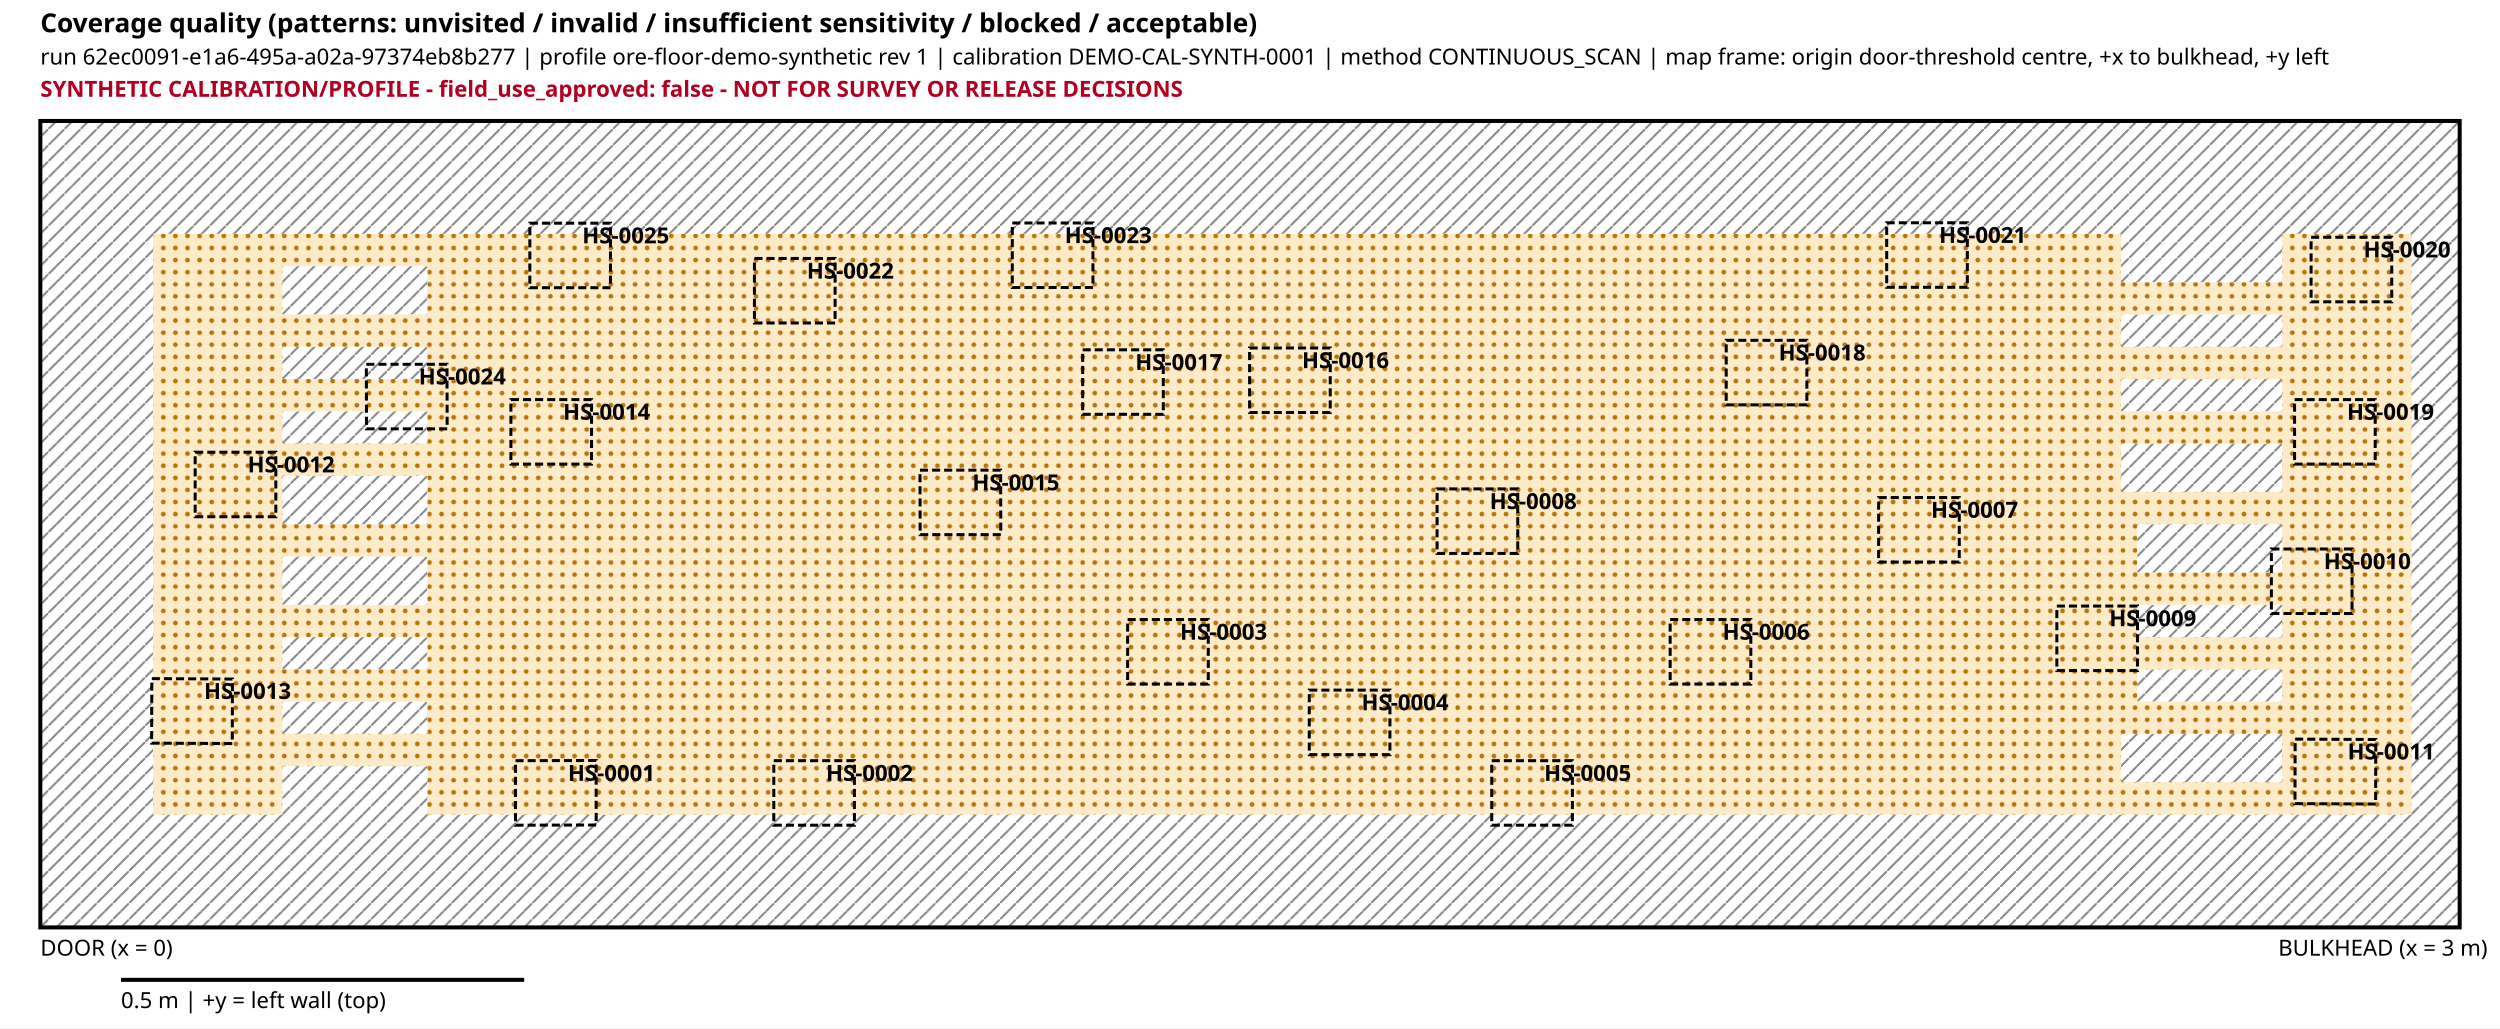
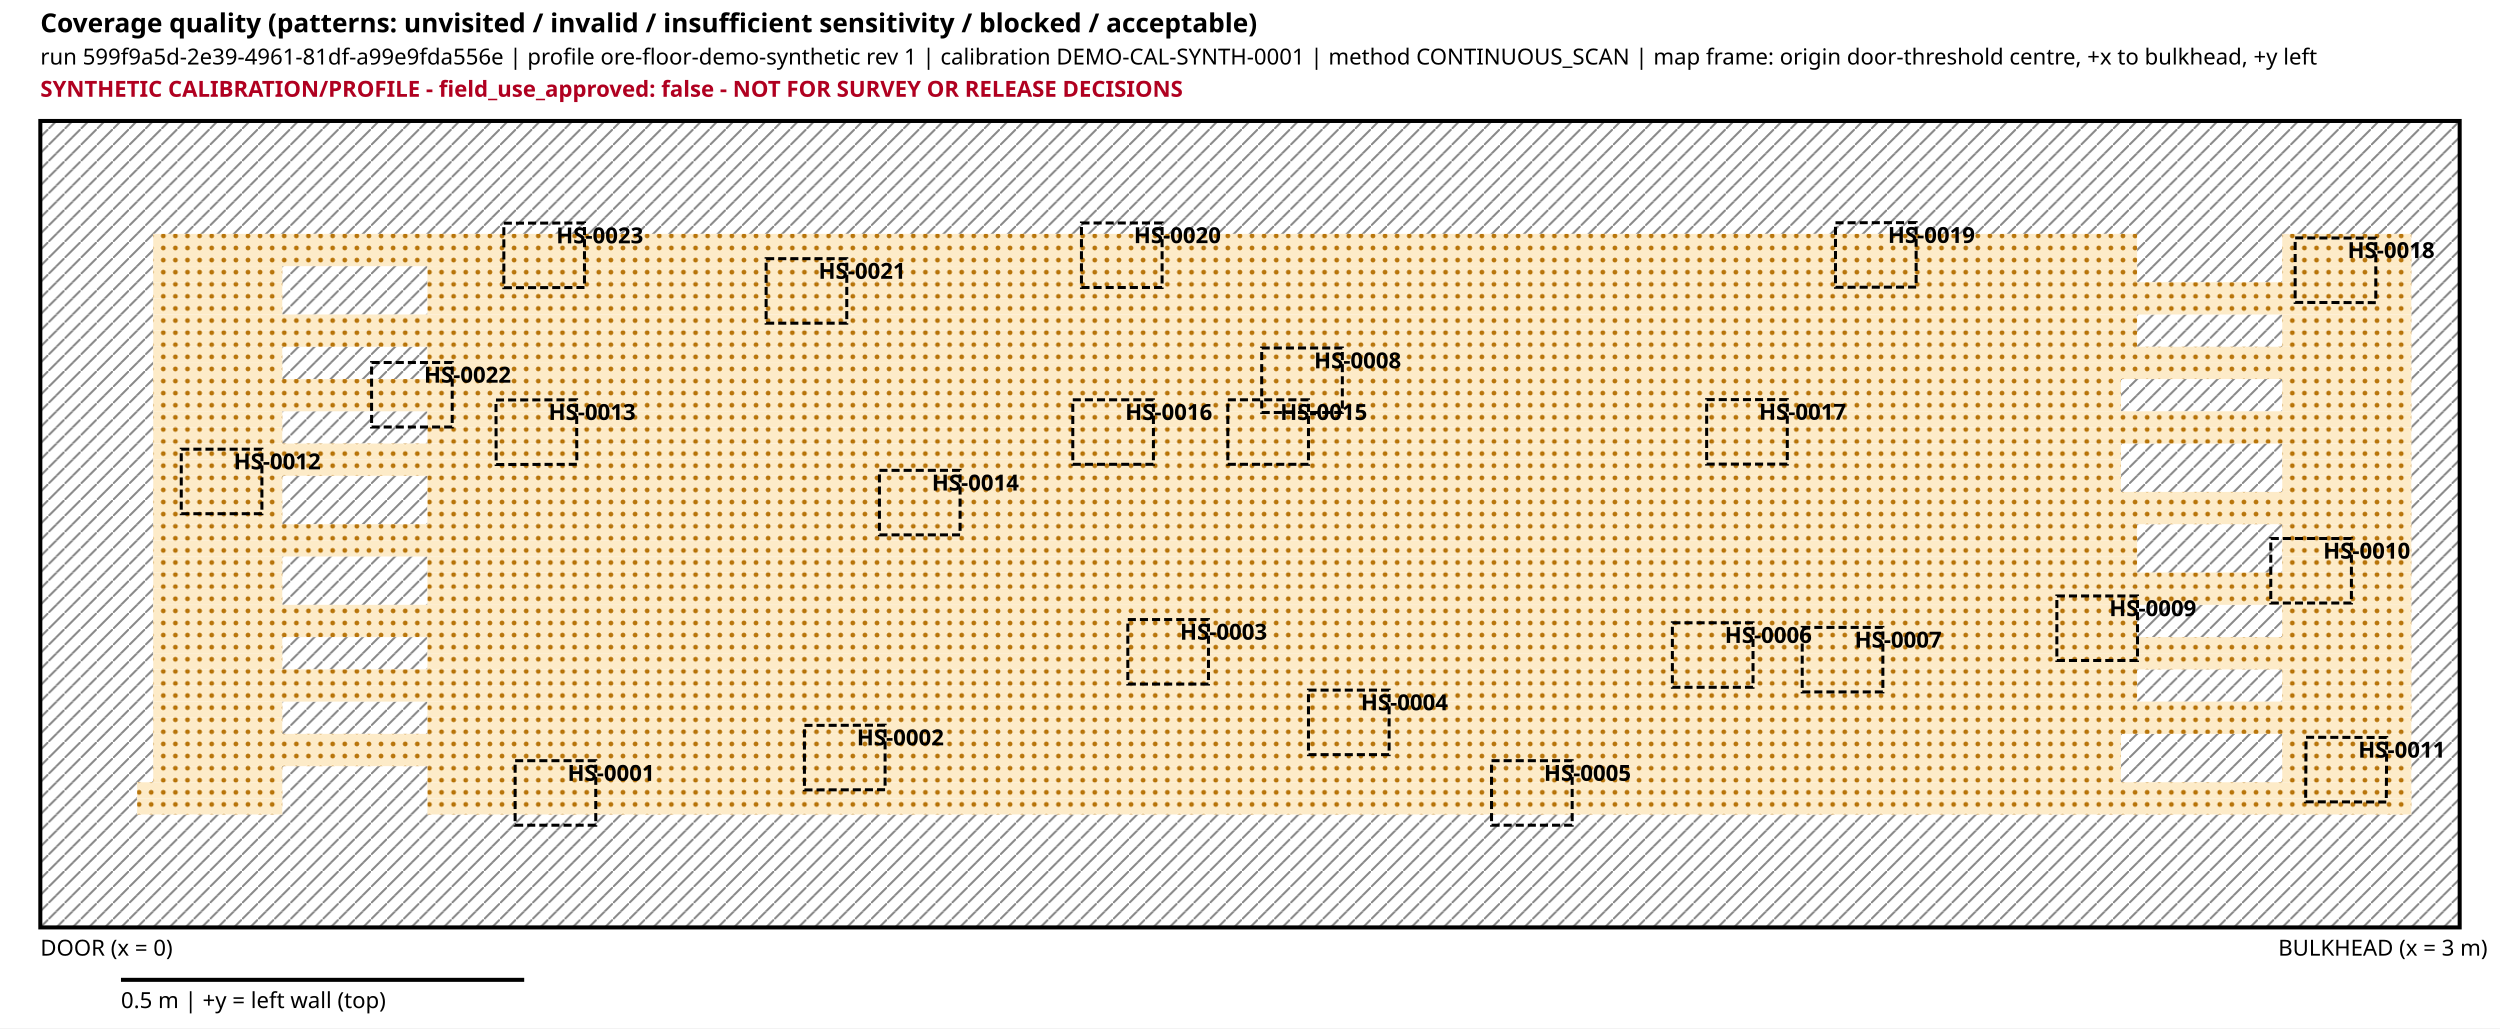
<svg xmlns="http://www.w3.org/2000/svg" width="1240" height="510" viewBox="0 0 1240 510" font-family="sans-serif" font-size="11">
  <defs>
    <pattern id="p-UNVISITED" width="8" height="8" patternUnits="userSpaceOnUse">
      <rect width="8" height="8" fill="#fff" />
      <path d="M0 8L8 0" stroke="#888" stroke-width="1" />
    </pattern>
    <pattern id="p-INVALID_DATA" width="8" height="8" patternUnits="userSpaceOnUse">
      <rect width="8" height="8" fill="#f6d5d5" />
      <path d="M0 0L8 8M0 8L8 0" stroke="#c83c3c" stroke-width="1" />
    </pattern>
    <pattern id="p-INSUFFICIENT_SENSITIVITY" width="6" height="6" patternUnits="userSpaceOnUse">
      <rect width="6" height="6" fill="#fdebc8" />
      <circle cx="3" cy="3" r="1.2" fill="#b9770e" />
    </pattern>
    <pattern id="p-BLOCKED" width="8" height="8" patternUnits="userSpaceOnUse">
      <rect width="8" height="8" fill="#e4dcf0" />
      <path d="M0 4H8" stroke="#785aa0" stroke-width="2" />
    </pattern>
    <pattern id="p-EXCLUDED" width="8" height="8" patternUnits="userSpaceOnUse">
      <rect width="8" height="8" fill="#5a5a5a" />
    </pattern>
    <pattern id="p-ACCEPTABLE" width="8" height="8" patternUnits="userSpaceOnUse">
      <rect width="8" height="8" fill="#2e8b57" />
    </pattern>
  </defs>
  <rect width="1240" height="510" fill="#fff" />
  <text x="20" y="16" font-size="13" font-weight="bold">Coverage quality (patterns: unvisited / invalid / insufficient sensitivity / blocked / acceptable)</text>
-   <text x="20" y="32">run 62ec0091-e1a6-495a-a02a-97374eb8b277 | profile ore-floor-demo-synthetic rev 1 | calibration DEMO-CAL-SYNTH-0001 | method CONTINUOUS_SCAN | map frame: origin door-threshold centre, +x to bulkhead, +y left</text>
+   <text x="20" y="32">run 599f9a5d-2e39-4961-81df-a99e9fda556e | profile ore-floor-demo-synthetic rev 1 | calibration DEMO-CAL-SYNTH-0001 | method CONTINUOUS_SCAN | map frame: origin door-threshold centre, +x to bulkhead, +y left</text>
  <text x="20" y="48" fill="#b00020" font-weight="bold">SYNTHETIC CALIBRATION/PROFILE - field_use_approved: false - NOT FOR SURVEY OR RELEASE DECISIONS</text>
  <rect x="20.0" y="452.0" width="1200.0" height="8.0" fill="url(#p-UNVISITED)" />
  <rect x="20.0" y="444.0" width="1200.0" height="8.0" fill="url(#p-UNVISITED)" />
  <rect x="20.0" y="436.0" width="1200.0" height="8.0" fill="url(#p-UNVISITED)" />
  <rect x="20.0" y="428.0" width="1200.0" height="8.0" fill="url(#p-UNVISITED)" />
  <rect x="20.0" y="420.0" width="1200.0" height="8.0" fill="url(#p-UNVISITED)" />
  <rect x="20.0" y="412.0" width="1200.0" height="8.0" fill="url(#p-UNVISITED)" />
  <rect x="20.0" y="404.0" width="1200.0" height="8.0" fill="url(#p-UNVISITED)" />
-   <rect x="20.0" y="396.0" width="56.0" height="8.0" fill="url(#p-UNVISITED)" />
+   <rect x="20.0" y="396.0" width="48.0" height="8.0" fill="url(#p-UNVISITED)" />
  <rect x="140.0" y="396.0" width="72.0" height="8.0" fill="url(#p-UNVISITED)" />
  <rect x="1196.0" y="396.0" width="24.0" height="8.0" fill="url(#p-UNVISITED)" />
-   <rect x="20.0" y="388.0" width="56.0" height="8.0" fill="url(#p-UNVISITED)" />
+   <rect x="20.0" y="388.0" width="48.0" height="8.0" fill="url(#p-UNVISITED)" />
  <rect x="140.0" y="388.0" width="72.0" height="8.0" fill="url(#p-UNVISITED)" />
  <rect x="1196.0" y="388.0" width="24.0" height="8.0" fill="url(#p-UNVISITED)" />
  <rect x="20.0" y="380.0" width="56.0" height="8.0" fill="url(#p-UNVISITED)" />
  <rect x="140.0" y="380.0" width="72.0" height="8.0" fill="url(#p-UNVISITED)" />
  <rect x="1052.0" y="380.0" width="80.0" height="8.0" fill="url(#p-UNVISITED)" />
  <rect x="1196.0" y="380.0" width="24.0" height="8.0" fill="url(#p-UNVISITED)" />
  <rect x="20.0" y="372.0" width="56.0" height="8.0" fill="url(#p-UNVISITED)" />
  <rect x="1052.0" y="372.0" width="80.0" height="8.0" fill="url(#p-UNVISITED)" />
  <rect x="1196.0" y="372.0" width="24.0" height="8.0" fill="url(#p-UNVISITED)" />
  <rect x="20.0" y="364.0" width="56.0" height="8.0" fill="url(#p-UNVISITED)" />
  <rect x="1052.0" y="364.0" width="80.0" height="8.0" fill="url(#p-UNVISITED)" />
  <rect x="1196.0" y="364.0" width="24.0" height="8.0" fill="url(#p-UNVISITED)" />
  <rect x="20.0" y="356.0" width="56.0" height="8.0" fill="url(#p-UNVISITED)" />
  <rect x="140.0" y="356.0" width="72.0" height="8.0" fill="url(#p-UNVISITED)" />
  <rect x="1196.0" y="356.0" width="24.0" height="8.0" fill="url(#p-UNVISITED)" />
  <rect x="20.0" y="348.0" width="56.0" height="8.0" fill="url(#p-UNVISITED)" />
  <rect x="140.0" y="348.0" width="72.0" height="8.0" fill="url(#p-UNVISITED)" />
  <rect x="1196.0" y="348.0" width="24.0" height="8.0" fill="url(#p-UNVISITED)" />
  <rect x="20.0" y="340.0" width="56.0" height="8.0" fill="url(#p-UNVISITED)" />
  <rect x="1060.0" y="340.0" width="72.0" height="8.0" fill="url(#p-UNVISITED)" />
  <rect x="1196.0" y="340.0" width="24.0" height="8.0" fill="url(#p-UNVISITED)" />
  <rect x="20.0" y="332.0" width="56.0" height="8.0" fill="url(#p-UNVISITED)" />
  <rect x="1060.0" y="332.0" width="72.0" height="8.0" fill="url(#p-UNVISITED)" />
  <rect x="1196.0" y="332.0" width="24.0" height="8.0" fill="url(#p-UNVISITED)" />
  <rect x="20.0" y="324.0" width="56.0" height="8.0" fill="url(#p-UNVISITED)" />
  <rect x="140.0" y="324.0" width="72.0" height="8.0" fill="url(#p-UNVISITED)" />
  <rect x="1196.0" y="324.0" width="24.0" height="8.0" fill="url(#p-UNVISITED)" />
  <rect x="20.0" y="316.0" width="56.0" height="8.0" fill="url(#p-UNVISITED)" />
  <rect x="140.0" y="316.0" width="72.0" height="8.0" fill="url(#p-UNVISITED)" />
  <rect x="1196.0" y="316.0" width="24.0" height="8.0" fill="url(#p-UNVISITED)" />
  <rect x="20.0" y="308.0" width="56.0" height="8.0" fill="url(#p-UNVISITED)" />
  <rect x="1060.0" y="308.0" width="72.0" height="8.0" fill="url(#p-UNVISITED)" />
  <rect x="1196.0" y="308.0" width="24.0" height="8.0" fill="url(#p-UNVISITED)" />
  <rect x="20.0" y="300.0" width="56.0" height="8.0" fill="url(#p-UNVISITED)" />
  <rect x="1060.0" y="300.0" width="72.0" height="8.0" fill="url(#p-UNVISITED)" />
  <rect x="1196.0" y="300.0" width="24.0" height="8.0" fill="url(#p-UNVISITED)" />
  <rect x="20.0" y="292.0" width="56.0" height="8.0" fill="url(#p-UNVISITED)" />
  <rect x="140.0" y="292.0" width="72.0" height="8.0" fill="url(#p-UNVISITED)" />
  <rect x="1196.0" y="292.0" width="24.0" height="8.0" fill="url(#p-UNVISITED)" />
  <rect x="20.0" y="284.0" width="56.0" height="8.0" fill="url(#p-UNVISITED)" />
  <rect x="140.0" y="284.0" width="72.0" height="8.0" fill="url(#p-UNVISITED)" />
  <rect x="1196.0" y="284.0" width="24.0" height="8.0" fill="url(#p-UNVISITED)" />
  <rect x="20.0" y="276.0" width="56.0" height="8.0" fill="url(#p-UNVISITED)" />
  <rect x="140.0" y="276.0" width="72.0" height="8.0" fill="url(#p-UNVISITED)" />
  <rect x="1060.0" y="276.0" width="72.0" height="8.0" fill="url(#p-UNVISITED)" />
  <rect x="1196.0" y="276.0" width="24.0" height="8.0" fill="url(#p-UNVISITED)" />
  <rect x="20.0" y="268.0" width="56.0" height="8.0" fill="url(#p-UNVISITED)" />
  <rect x="1060.0" y="268.0" width="72.0" height="8.0" fill="url(#p-UNVISITED)" />
  <rect x="1196.0" y="268.0" width="24.0" height="8.0" fill="url(#p-UNVISITED)" />
  <rect x="20.0" y="260.0" width="56.0" height="8.0" fill="url(#p-UNVISITED)" />
  <rect x="1060.0" y="260.0" width="72.0" height="8.0" fill="url(#p-UNVISITED)" />
  <rect x="1196.0" y="260.0" width="24.0" height="8.0" fill="url(#p-UNVISITED)" />
  <rect x="20.0" y="252.0" width="56.0" height="8.0" fill="url(#p-UNVISITED)" />
  <rect x="140.0" y="252.0" width="72.0" height="8.0" fill="url(#p-UNVISITED)" />
  <rect x="1196.0" y="252.0" width="24.0" height="8.0" fill="url(#p-UNVISITED)" />
  <rect x="20.0" y="244.0" width="56.0" height="8.0" fill="url(#p-UNVISITED)" />
  <rect x="140.0" y="244.0" width="72.0" height="8.0" fill="url(#p-UNVISITED)" />
  <rect x="1196.0" y="244.0" width="24.0" height="8.0" fill="url(#p-UNVISITED)" />
  <rect x="20.0" y="236.0" width="56.0" height="8.0" fill="url(#p-UNVISITED)" />
  <rect x="140.0" y="236.0" width="72.0" height="8.0" fill="url(#p-UNVISITED)" />
  <rect x="1052.0" y="236.0" width="80.0" height="8.0" fill="url(#p-UNVISITED)" />
  <rect x="1196.0" y="236.0" width="24.0" height="8.0" fill="url(#p-UNVISITED)" />
  <rect x="20.0" y="228.0" width="56.0" height="8.0" fill="url(#p-UNVISITED)" />
  <rect x="1052.0" y="228.0" width="80.0" height="8.0" fill="url(#p-UNVISITED)" />
  <rect x="1196.0" y="228.0" width="24.0" height="8.0" fill="url(#p-UNVISITED)" />
  <rect x="20.0" y="220.0" width="56.0" height="8.0" fill="url(#p-UNVISITED)" />
  <rect x="1052.0" y="220.0" width="80.0" height="8.0" fill="url(#p-UNVISITED)" />
  <rect x="1196.0" y="220.0" width="24.0" height="8.0" fill="url(#p-UNVISITED)" />
  <rect x="20.0" y="212.0" width="56.0" height="8.0" fill="url(#p-UNVISITED)" />
  <rect x="140.0" y="212.0" width="72.0" height="8.0" fill="url(#p-UNVISITED)" />
  <rect x="1196.0" y="212.0" width="24.0" height="8.0" fill="url(#p-UNVISITED)" />
  <rect x="20.0" y="204.0" width="56.0" height="8.0" fill="url(#p-UNVISITED)" />
  <rect x="140.0" y="204.0" width="72.0" height="8.0" fill="url(#p-UNVISITED)" />
  <rect x="1196.0" y="204.0" width="24.0" height="8.0" fill="url(#p-UNVISITED)" />
  <rect x="20.0" y="196.0" width="56.0" height="8.0" fill="url(#p-UNVISITED)" />
  <rect x="1052.0" y="196.0" width="80.0" height="8.0" fill="url(#p-UNVISITED)" />
  <rect x="1196.0" y="196.0" width="24.0" height="8.0" fill="url(#p-UNVISITED)" />
  <rect x="20.0" y="188.0" width="56.0" height="8.0" fill="url(#p-UNVISITED)" />
  <rect x="1052.0" y="188.0" width="80.0" height="8.0" fill="url(#p-UNVISITED)" />
  <rect x="1196.0" y="188.0" width="24.0" height="8.0" fill="url(#p-UNVISITED)" />
  <rect x="20.0" y="180.0" width="56.0" height="8.0" fill="url(#p-UNVISITED)" />
  <rect x="140.0" y="180.0" width="72.0" height="8.0" fill="url(#p-UNVISITED)" />
  <rect x="1196.0" y="180.0" width="24.0" height="8.0" fill="url(#p-UNVISITED)" />
  <rect x="20.0" y="172.0" width="56.0" height="8.0" fill="url(#p-UNVISITED)" />
  <rect x="140.0" y="172.0" width="72.0" height="8.0" fill="url(#p-UNVISITED)" />
  <rect x="1196.0" y="172.0" width="24.0" height="8.0" fill="url(#p-UNVISITED)" />
  <rect x="20.0" y="164.0" width="56.0" height="8.0" fill="url(#p-UNVISITED)" />
-   <rect x="1052.0" y="164.0" width="80.0" height="8.0" fill="url(#p-UNVISITED)" />
+   <rect x="1060.0" y="164.0" width="72.0" height="8.0" fill="url(#p-UNVISITED)" />
  <rect x="1196.0" y="164.0" width="24.0" height="8.0" fill="url(#p-UNVISITED)" />
  <rect x="20.0" y="156.0" width="56.0" height="8.0" fill="url(#p-UNVISITED)" />
-   <rect x="1052.0" y="156.0" width="80.0" height="8.0" fill="url(#p-UNVISITED)" />
+   <rect x="1060.0" y="156.0" width="72.0" height="8.0" fill="url(#p-UNVISITED)" />
  <rect x="1196.0" y="156.0" width="24.0" height="8.0" fill="url(#p-UNVISITED)" />
  <rect x="20.0" y="148.0" width="56.0" height="8.0" fill="url(#p-UNVISITED)" />
  <rect x="140.0" y="148.0" width="72.0" height="8.0" fill="url(#p-UNVISITED)" />
  <rect x="1196.0" y="148.0" width="24.0" height="8.0" fill="url(#p-UNVISITED)" />
  <rect x="20.0" y="140.0" width="56.0" height="8.0" fill="url(#p-UNVISITED)" />
  <rect x="140.0" y="140.0" width="72.0" height="8.0" fill="url(#p-UNVISITED)" />
  <rect x="1196.0" y="140.0" width="24.0" height="8.0" fill="url(#p-UNVISITED)" />
  <rect x="20.0" y="132.0" width="56.0" height="8.0" fill="url(#p-UNVISITED)" />
  <rect x="140.0" y="132.0" width="72.0" height="8.0" fill="url(#p-UNVISITED)" />
-   <rect x="1052.0" y="132.0" width="80.0" height="8.0" fill="url(#p-UNVISITED)" />
+   <rect x="1060.0" y="132.0" width="72.0" height="8.0" fill="url(#p-UNVISITED)" />
  <rect x="1196.0" y="132.0" width="24.0" height="8.0" fill="url(#p-UNVISITED)" />
  <rect x="20.0" y="124.0" width="56.0" height="8.0" fill="url(#p-UNVISITED)" />
-   <rect x="1052.0" y="124.0" width="80.0" height="8.0" fill="url(#p-UNVISITED)" />
+   <rect x="1060.0" y="124.0" width="72.0" height="8.0" fill="url(#p-UNVISITED)" />
  <rect x="1196.0" y="124.0" width="24.0" height="8.0" fill="url(#p-UNVISITED)" />
  <rect x="20.0" y="116.0" width="56.0" height="8.0" fill="url(#p-UNVISITED)" />
-   <rect x="1052.0" y="116.0" width="80.0" height="8.0" fill="url(#p-UNVISITED)" />
+   <rect x="1060.0" y="116.0" width="72.0" height="8.0" fill="url(#p-UNVISITED)" />
  <rect x="1196.0" y="116.0" width="24.0" height="8.0" fill="url(#p-UNVISITED)" />
  <rect x="20.0" y="108.0" width="1200.0" height="8.0" fill="url(#p-UNVISITED)" />
  <rect x="20.0" y="100.0" width="1200.0" height="8.0" fill="url(#p-UNVISITED)" />
  <rect x="20.0" y="92.0" width="1200.0" height="8.0" fill="url(#p-UNVISITED)" />
  <rect x="20.0" y="84.0" width="1200.0" height="8.0" fill="url(#p-UNVISITED)" />
  <rect x="20.0" y="76.0" width="1200.0" height="8.0" fill="url(#p-UNVISITED)" />
  <rect x="20.0" y="68.0" width="1200.0" height="8.0" fill="url(#p-UNVISITED)" />
  <rect x="20.0" y="60.0" width="1200.0" height="8.0" fill="url(#p-UNVISITED)" />
-   <rect x="76.0" y="396.0" width="64.0" height="8.0" fill="url(#p-INSUFFICIENT_SENSITIVITY)" />
+   <rect x="68.0" y="396.0" width="72.0" height="8.0" fill="url(#p-INSUFFICIENT_SENSITIVITY)" />
  <rect x="212.0" y="396.0" width="984.0" height="8.0" fill="url(#p-INSUFFICIENT_SENSITIVITY)" />
-   <rect x="76.0" y="388.0" width="64.0" height="8.0" fill="url(#p-INSUFFICIENT_SENSITIVITY)" />
+   <rect x="68.0" y="388.0" width="72.0" height="8.0" fill="url(#p-INSUFFICIENT_SENSITIVITY)" />
  <rect x="212.0" y="388.0" width="984.0" height="8.0" fill="url(#p-INSUFFICIENT_SENSITIVITY)" />
  <rect x="76.0" y="380.0" width="64.0" height="8.0" fill="url(#p-INSUFFICIENT_SENSITIVITY)" />
  <rect x="212.0" y="380.0" width="840.0" height="8.0" fill="url(#p-INSUFFICIENT_SENSITIVITY)" />
  <rect x="1132.0" y="380.0" width="64.0" height="8.0" fill="url(#p-INSUFFICIENT_SENSITIVITY)" />
  <rect x="76.0" y="372.0" width="976.0" height="8.0" fill="url(#p-INSUFFICIENT_SENSITIVITY)" />
  <rect x="1132.0" y="372.0" width="64.0" height="8.0" fill="url(#p-INSUFFICIENT_SENSITIVITY)" />
  <rect x="76.0" y="364.0" width="976.0" height="8.0" fill="url(#p-INSUFFICIENT_SENSITIVITY)" />
  <rect x="1132.0" y="364.0" width="64.0" height="8.0" fill="url(#p-INSUFFICIENT_SENSITIVITY)" />
  <rect x="76.0" y="356.0" width="64.0" height="8.0" fill="url(#p-INSUFFICIENT_SENSITIVITY)" />
  <rect x="212.0" y="356.0" width="984.0" height="8.0" fill="url(#p-INSUFFICIENT_SENSITIVITY)" />
  <rect x="76.0" y="348.0" width="64.0" height="8.0" fill="url(#p-INSUFFICIENT_SENSITIVITY)" />
  <rect x="212.0" y="348.0" width="984.0" height="8.0" fill="url(#p-INSUFFICIENT_SENSITIVITY)" />
  <rect x="76.0" y="340.0" width="984.0" height="8.0" fill="url(#p-INSUFFICIENT_SENSITIVITY)" />
  <rect x="1132.0" y="340.0" width="64.0" height="8.0" fill="url(#p-INSUFFICIENT_SENSITIVITY)" />
  <rect x="76.0" y="332.0" width="984.0" height="8.0" fill="url(#p-INSUFFICIENT_SENSITIVITY)" />
  <rect x="1132.0" y="332.0" width="64.0" height="8.0" fill="url(#p-INSUFFICIENT_SENSITIVITY)" />
  <rect x="76.0" y="324.0" width="64.0" height="8.0" fill="url(#p-INSUFFICIENT_SENSITIVITY)" />
  <rect x="212.0" y="324.0" width="984.0" height="8.0" fill="url(#p-INSUFFICIENT_SENSITIVITY)" />
  <rect x="76.0" y="316.0" width="64.0" height="8.0" fill="url(#p-INSUFFICIENT_SENSITIVITY)" />
  <rect x="212.0" y="316.0" width="984.0" height="8.0" fill="url(#p-INSUFFICIENT_SENSITIVITY)" />
  <rect x="76.0" y="308.0" width="984.0" height="8.0" fill="url(#p-INSUFFICIENT_SENSITIVITY)" />
  <rect x="1132.0" y="308.0" width="64.0" height="8.0" fill="url(#p-INSUFFICIENT_SENSITIVITY)" />
  <rect x="76.0" y="300.0" width="984.0" height="8.0" fill="url(#p-INSUFFICIENT_SENSITIVITY)" />
  <rect x="1132.0" y="300.0" width="64.0" height="8.0" fill="url(#p-INSUFFICIENT_SENSITIVITY)" />
  <rect x="76.0" y="292.0" width="64.0" height="8.0" fill="url(#p-INSUFFICIENT_SENSITIVITY)" />
  <rect x="212.0" y="292.0" width="984.0" height="8.0" fill="url(#p-INSUFFICIENT_SENSITIVITY)" />
  <rect x="76.0" y="284.0" width="64.0" height="8.0" fill="url(#p-INSUFFICIENT_SENSITIVITY)" />
  <rect x="212.0" y="284.0" width="984.0" height="8.0" fill="url(#p-INSUFFICIENT_SENSITIVITY)" />
  <rect x="76.0" y="276.0" width="64.0" height="8.0" fill="url(#p-INSUFFICIENT_SENSITIVITY)" />
  <rect x="212.0" y="276.0" width="848.0" height="8.0" fill="url(#p-INSUFFICIENT_SENSITIVITY)" />
  <rect x="1132.0" y="276.0" width="64.0" height="8.0" fill="url(#p-INSUFFICIENT_SENSITIVITY)" />
  <rect x="76.0" y="268.0" width="984.0" height="8.0" fill="url(#p-INSUFFICIENT_SENSITIVITY)" />
  <rect x="1132.0" y="268.0" width="64.0" height="8.0" fill="url(#p-INSUFFICIENT_SENSITIVITY)" />
  <rect x="76.0" y="260.0" width="984.0" height="8.0" fill="url(#p-INSUFFICIENT_SENSITIVITY)" />
  <rect x="1132.0" y="260.0" width="64.0" height="8.0" fill="url(#p-INSUFFICIENT_SENSITIVITY)" />
  <rect x="76.0" y="252.0" width="64.0" height="8.0" fill="url(#p-INSUFFICIENT_SENSITIVITY)" />
  <rect x="212.0" y="252.0" width="984.0" height="8.0" fill="url(#p-INSUFFICIENT_SENSITIVITY)" />
  <rect x="76.0" y="244.0" width="64.0" height="8.0" fill="url(#p-INSUFFICIENT_SENSITIVITY)" />
  <rect x="212.0" y="244.0" width="984.0" height="8.0" fill="url(#p-INSUFFICIENT_SENSITIVITY)" />
  <rect x="76.0" y="236.0" width="64.0" height="8.0" fill="url(#p-INSUFFICIENT_SENSITIVITY)" />
  <rect x="212.0" y="236.0" width="840.0" height="8.0" fill="url(#p-INSUFFICIENT_SENSITIVITY)" />
  <rect x="1132.0" y="236.0" width="64.0" height="8.0" fill="url(#p-INSUFFICIENT_SENSITIVITY)" />
  <rect x="76.0" y="228.0" width="976.0" height="8.0" fill="url(#p-INSUFFICIENT_SENSITIVITY)" />
  <rect x="1132.0" y="228.0" width="64.0" height="8.0" fill="url(#p-INSUFFICIENT_SENSITIVITY)" />
  <rect x="76.0" y="220.0" width="976.0" height="8.0" fill="url(#p-INSUFFICIENT_SENSITIVITY)" />
  <rect x="1132.0" y="220.0" width="64.0" height="8.0" fill="url(#p-INSUFFICIENT_SENSITIVITY)" />
  <rect x="76.0" y="212.0" width="64.0" height="8.0" fill="url(#p-INSUFFICIENT_SENSITIVITY)" />
  <rect x="212.0" y="212.0" width="984.0" height="8.0" fill="url(#p-INSUFFICIENT_SENSITIVITY)" />
  <rect x="76.0" y="204.0" width="64.0" height="8.0" fill="url(#p-INSUFFICIENT_SENSITIVITY)" />
  <rect x="212.0" y="204.0" width="984.0" height="8.0" fill="url(#p-INSUFFICIENT_SENSITIVITY)" />
  <rect x="76.0" y="196.0" width="976.0" height="8.0" fill="url(#p-INSUFFICIENT_SENSITIVITY)" />
  <rect x="1132.0" y="196.0" width="64.0" height="8.0" fill="url(#p-INSUFFICIENT_SENSITIVITY)" />
  <rect x="76.0" y="188.0" width="976.0" height="8.0" fill="url(#p-INSUFFICIENT_SENSITIVITY)" />
  <rect x="1132.0" y="188.0" width="64.0" height="8.0" fill="url(#p-INSUFFICIENT_SENSITIVITY)" />
  <rect x="76.0" y="180.0" width="64.0" height="8.0" fill="url(#p-INSUFFICIENT_SENSITIVITY)" />
  <rect x="212.0" y="180.0" width="984.0" height="8.0" fill="url(#p-INSUFFICIENT_SENSITIVITY)" />
  <rect x="76.0" y="172.0" width="64.0" height="8.0" fill="url(#p-INSUFFICIENT_SENSITIVITY)" />
  <rect x="212.0" y="172.0" width="984.0" height="8.0" fill="url(#p-INSUFFICIENT_SENSITIVITY)" />
-   <rect x="76.0" y="164.0" width="976.0" height="8.0" fill="url(#p-INSUFFICIENT_SENSITIVITY)" />
+   <rect x="76.0" y="164.0" width="984.0" height="8.0" fill="url(#p-INSUFFICIENT_SENSITIVITY)" />
  <rect x="1132.0" y="164.0" width="64.0" height="8.0" fill="url(#p-INSUFFICIENT_SENSITIVITY)" />
-   <rect x="76.0" y="156.0" width="976.0" height="8.0" fill="url(#p-INSUFFICIENT_SENSITIVITY)" />
+   <rect x="76.0" y="156.0" width="984.0" height="8.0" fill="url(#p-INSUFFICIENT_SENSITIVITY)" />
  <rect x="1132.0" y="156.0" width="64.0" height="8.0" fill="url(#p-INSUFFICIENT_SENSITIVITY)" />
  <rect x="76.0" y="148.0" width="64.0" height="8.0" fill="url(#p-INSUFFICIENT_SENSITIVITY)" />
  <rect x="212.0" y="148.0" width="984.0" height="8.0" fill="url(#p-INSUFFICIENT_SENSITIVITY)" />
  <rect x="76.0" y="140.0" width="64.0" height="8.0" fill="url(#p-INSUFFICIENT_SENSITIVITY)" />
  <rect x="212.0" y="140.0" width="984.0" height="8.0" fill="url(#p-INSUFFICIENT_SENSITIVITY)" />
  <rect x="76.0" y="132.0" width="64.0" height="8.0" fill="url(#p-INSUFFICIENT_SENSITIVITY)" />
-   <rect x="212.0" y="132.0" width="840.0" height="8.0" fill="url(#p-INSUFFICIENT_SENSITIVITY)" />
+   <rect x="212.0" y="132.0" width="848.0" height="8.0" fill="url(#p-INSUFFICIENT_SENSITIVITY)" />
  <rect x="1132.0" y="132.0" width="64.0" height="8.0" fill="url(#p-INSUFFICIENT_SENSITIVITY)" />
-   <rect x="76.0" y="124.0" width="976.0" height="8.0" fill="url(#p-INSUFFICIENT_SENSITIVITY)" />
+   <rect x="76.0" y="124.0" width="984.0" height="8.0" fill="url(#p-INSUFFICIENT_SENSITIVITY)" />
  <rect x="1132.0" y="124.0" width="64.0" height="8.0" fill="url(#p-INSUFFICIENT_SENSITIVITY)" />
-   <rect x="76.0" y="116.0" width="976.0" height="8.0" fill="url(#p-INSUFFICIENT_SENSITIVITY)" />
+   <rect x="76.0" y="116.0" width="984.0" height="8.0" fill="url(#p-INSUFFICIENT_SENSITIVITY)" />
  <rect x="1132.0" y="116.0" width="64.0" height="8.0" fill="url(#p-INSUFFICIENT_SENSITIVITY)" />
  <rect x="20.0" y="60.0" width="1200.0" height="400.0" fill="none" stroke="#000" stroke-width="2" />
  <text x="20.0" y="474.0">DOOR (x = 0)</text>
  <text x="1130.0" y="474.0">BULKHEAD (x = 3 m)</text>
  <line x1="60.0" y1="486.0" x2="260.0" y2="486.0" stroke="#000" stroke-width="2" />
  <text x="60.0" y="500.0">0.5 m | +y = left wall (top)</text>
-   <polygon points="255.7,409.3 295.7,409.2 295.7,377.2 255.7,377.3" fill="none" stroke="#000" stroke-width="1.5" stroke-dasharray="4 2" />
-   <text x="281.7" y="387.3" font-weight="bold">HS-0001</text>
-   <polygon points="383.8,409.3 423.8,409.3 423.8,377.3 383.8,377.3" fill="none" stroke="#000" stroke-width="1.5" stroke-dasharray="4 2" />
-   <text x="409.7" y="387.3" font-weight="bold">HS-0002</text>
-   <polygon points="559.3,339.3 599.3,339.3 599.3,307.3 559.3,307.3" fill="none" stroke="#000" stroke-width="1.5" stroke-dasharray="4 2" />
+   <polygon points="255.5,409.3 295.5,409.3 295.5,377.3 255.5,377.3" fill="none" stroke="#000" stroke-width="1.5" stroke-dasharray="4 2" />
+   <text x="281.5" y="387.3" font-weight="bold">HS-0001</text>
+   <polygon points="439.0,359.7 399.0,359.8 399.0,391.8 439.0,391.7" fill="none" stroke="#000" stroke-width="1.5" stroke-dasharray="4 2" />
+   <text x="425.0" y="369.7" font-weight="bold">HS-0002</text>
+   <polygon points="559.4,339.3 599.4,339.3 599.4,307.3 559.4,307.3" fill="none" stroke="#000" stroke-width="1.5" stroke-dasharray="4 2" />
  <text x="585.3" y="317.3" font-weight="bold">HS-0003</text>
-   <polygon points="649.4,374.3 689.4,374.3 689.4,342.3 649.4,342.3" fill="none" stroke="#000" stroke-width="1.5" stroke-dasharray="4 2" />
-   <text x="675.3" y="352.3" font-weight="bold">HS-0004</text>
-   <polygon points="739.9,409.3 779.9,409.3 779.9,377.3 739.9,377.3" fill="none" stroke="#000" stroke-width="1.5" stroke-dasharray="4 2" />
-   <text x="765.9" y="387.3" font-weight="bold">HS-0005</text>
-   <polygon points="828.4,339.3 868.4,339.3 868.4,307.3 828.4,307.3" fill="none" stroke="#000" stroke-width="1.5" stroke-dasharray="4 2" />
-   <text x="854.4" y="317.3" font-weight="bold">HS-0006</text>
-   <polygon points="971.8,246.8 931.8,246.8 931.8,278.8 971.8,278.8" fill="none" stroke="#000" stroke-width="1.5" stroke-dasharray="4 2" />
-   <text x="957.8" y="256.8" font-weight="bold">HS-0007</text>
-   <polygon points="712.8,274.5 752.8,274.5 752.8,242.5 712.8,242.5" fill="none" stroke="#000" stroke-width="1.5" stroke-dasharray="4 2" />
-   <text x="738.9" y="252.5" font-weight="bold">HS-0008</text>
-   <polygon points="1020.2,332.6 1060.2,332.6 1060.2,300.6 1020.2,300.6" fill="none" stroke="#000" stroke-width="1.5" stroke-dasharray="4 2" />
-   <text x="1046.2" y="310.6" font-weight="bold">HS-0009</text>
-   <polygon points="1126.6,304.3 1166.6,304.3 1166.6,272.3 1126.6,272.3" fill="none" stroke="#000" stroke-width="1.5" stroke-dasharray="4 2" />
-   <text x="1152.6" y="282.3" font-weight="bold">HS-0010</text>
-   <polygon points="1138.3,398.6 1178.3,398.8 1178.4,366.8 1138.4,366.6" fill="none" stroke="#000" stroke-width="1.5" stroke-dasharray="4 2" />
-   <text x="1164.4" y="376.7" font-weight="bold">HS-0011</text>
-   <polygon points="136.8,224.3 96.8,224.3 96.8,256.3 136.8,256.3" fill="none" stroke="#000" stroke-width="1.5" stroke-dasharray="4 2" />
-   <text x="122.8" y="234.3" font-weight="bold">HS-0012</text>
-   <polygon points="115.3,336.8 75.3,336.6 75.2,368.6 115.2,368.8" fill="none" stroke="#000" stroke-width="1.5" stroke-dasharray="4 2" />
-   <text x="101.2" y="346.7" font-weight="bold">HS-0013</text>
-   <polygon points="253.4,230.2 293.4,230.2 293.4,198.2 253.4,198.2" fill="none" stroke="#000" stroke-width="1.5" stroke-dasharray="4 2" />
-   <text x="279.3" y="208.2" font-weight="bold">HS-0014</text>
-   <polygon points="456.4,265.2 496.4,265.2 496.3,233.2 456.3,233.2" fill="none" stroke="#000" stroke-width="1.5" stroke-dasharray="4 2" />
-   <text x="482.3" y="243.2" font-weight="bold">HS-0015</text>
-   <polygon points="659.8,172.6 619.8,172.6 619.8,204.6 659.8,204.6" fill="none" stroke="#000" stroke-width="1.5" stroke-dasharray="4 2" />
-   <text x="645.8" y="182.6" font-weight="bold">HS-0016</text>
-   <polygon points="537.0,205.5 577.0,205.5 577.0,173.5 537.0,173.5" fill="none" stroke="#000" stroke-width="1.5" stroke-dasharray="4 2" />
-   <text x="563.1" y="183.5" font-weight="bold">HS-0017</text>
-   <polygon points="856.2,200.8 896.2,200.8 896.2,168.8 856.2,168.8" fill="none" stroke="#000" stroke-width="1.5" stroke-dasharray="4 2" />
-   <text x="882.2" y="178.8" font-weight="bold">HS-0018</text>
-   <polygon points="1138.1,230.2 1178.1,230.2 1178.1,198.2 1138.1,198.2" fill="none" stroke="#000" stroke-width="1.5" stroke-dasharray="4 2" />
-   <text x="1164.1" y="208.2" font-weight="bold">HS-0019</text>
-   <polygon points="1146.3,149.7 1186.3,149.7 1186.3,117.7 1146.3,117.7" fill="none" stroke="#000" stroke-width="1.5" stroke-dasharray="4 2" />
-   <text x="1172.3" y="127.7" font-weight="bold">HS-0020</text>
-   <polygon points="975.8,110.5 935.8,110.5 935.8,142.5 975.8,142.5" fill="none" stroke="#000" stroke-width="1.5" stroke-dasharray="4 2" />
-   <text x="961.8" y="120.5" font-weight="bold">HS-0021</text>
-   <polygon points="374.2,160.2 414.2,160.2 414.2,128.2 374.2,128.2" fill="none" stroke="#000" stroke-width="1.5" stroke-dasharray="4 2" />
-   <text x="400.2" y="138.2" font-weight="bold">HS-0022</text>
-   <polygon points="542.1,110.6 502.1,110.6 502.1,142.6 542.1,142.6" fill="none" stroke="#000" stroke-width="1.5" stroke-dasharray="4 2" />
-   <text x="528.1" y="120.6" font-weight="bold">HS-0023</text>
-   <polygon points="221.7,180.7 181.7,180.7 181.8,212.7 221.8,212.7" fill="none" stroke="#000" stroke-width="1.5" stroke-dasharray="4 2" />
-   <text x="207.7" y="190.7" font-weight="bold">HS-0024</text>
-   <polygon points="302.8,110.7 262.8,110.7 262.8,142.7 302.8,142.7" fill="none" stroke="#000" stroke-width="1.5" stroke-dasharray="4 2" />
-   <text x="288.8" y="120.7" font-weight="bold">HS-0025</text>
+   <polygon points="649.0,374.3 689.0,374.3 689.0,342.3 649.0,342.3" fill="none" stroke="#000" stroke-width="1.5" stroke-dasharray="4 2" />
+   <text x="675.0" y="352.3" font-weight="bold">HS-0004</text>
+   <polygon points="739.8,409.3 779.8,409.3 779.8,377.3 739.8,377.3" fill="none" stroke="#000" stroke-width="1.5" stroke-dasharray="4 2" />
+   <text x="765.8" y="387.3" font-weight="bold">HS-0005</text>
+   <polygon points="829.5,340.9 869.5,340.9 869.5,308.9 829.5,308.9" fill="none" stroke="#000" stroke-width="1.5" stroke-dasharray="4 2" />
+   <text x="855.5" y="318.9" font-weight="bold">HS-0006</text>
+   <polygon points="893.9,343.2 933.9,343.2 933.9,311.2 893.9,311.2" fill="none" stroke="#000" stroke-width="1.5" stroke-dasharray="4 2" />
+   <text x="919.9" y="321.2" font-weight="bold">HS-0007</text>
+   <polygon points="665.8,172.6 625.8,172.6 625.8,204.6 665.8,204.6" fill="none" stroke="#000" stroke-width="1.5" stroke-dasharray="4 2" />
+   <text x="651.8" y="182.7" font-weight="bold">HS-0008</text>
+   <polygon points="1020.2,327.6 1060.2,327.6 1060.2,295.6 1020.2,295.6" fill="none" stroke="#000" stroke-width="1.5" stroke-dasharray="4 2" />
+   <text x="1046.2" y="305.6" font-weight="bold">HS-0009</text>
+   <polygon points="1126.3,299.1 1166.3,299.1 1166.3,267.1 1126.3,267.1" fill="none" stroke="#000" stroke-width="1.5" stroke-dasharray="4 2" />
+   <text x="1152.3" y="277.1" font-weight="bold">HS-0010</text>
+   <polygon points="1143.6,397.7 1183.6,397.8 1183.8,365.8 1143.8,365.7" fill="none" stroke="#000" stroke-width="1.5" stroke-dasharray="4 2" />
+   <text x="1169.7" y="375.8" font-weight="bold">HS-0011</text>
+   <polygon points="129.9,222.8 89.9,222.8 89.9,254.8 129.9,254.8" fill="none" stroke="#000" stroke-width="1.5" stroke-dasharray="4 2" />
+   <text x="115.9" y="232.8" font-weight="bold">HS-0012</text>
+   <polygon points="246.1,230.4 286.1,230.3 286.0,198.3 246.0,198.4" fill="none" stroke="#000" stroke-width="1.5" stroke-dasharray="4 2" />
+   <text x="272.1" y="208.3" font-weight="bold">HS-0013</text>
+   <polygon points="436.2,265.3 476.2,265.3 476.2,233.3 436.2,233.3" fill="none" stroke="#000" stroke-width="1.5" stroke-dasharray="4 2" />
+   <text x="462.2" y="243.3" font-weight="bold">HS-0014</text>
+   <polygon points="609.0,230.3 649.0,230.3 649.0,198.3 609.0,198.3" fill="none" stroke="#000" stroke-width="1.5" stroke-dasharray="4 2" />
+   <text x="635.0" y="208.3" font-weight="bold">HS-0015</text>
+   <polygon points="532.1,230.3 572.1,230.3 572.1,198.3 532.1,198.3" fill="none" stroke="#000" stroke-width="1.5" stroke-dasharray="4 2" />
+   <text x="558.1" y="208.3" font-weight="bold">HS-0016</text>
+   <polygon points="846.5,230.2 886.5,230.2 886.5,198.2 846.5,198.2" fill="none" stroke="#000" stroke-width="1.5" stroke-dasharray="4 2" />
+   <text x="872.5" y="208.2" font-weight="bold">HS-0017</text>
+   <polygon points="1138.4,150.0 1178.4,150.1 1178.4,118.1 1138.4,118.0" fill="none" stroke="#000" stroke-width="1.5" stroke-dasharray="4 2" />
+   <text x="1164.4" y="128.0" font-weight="bold">HS-0018</text>
+   <polygon points="950.4,110.4 910.4,110.5 910.4,142.5 950.4,142.4" fill="none" stroke="#000" stroke-width="1.5" stroke-dasharray="4 2" />
+   <text x="936.4" y="120.5" font-weight="bold">HS-0019</text>
+   <polygon points="576.4,110.6 536.4,110.6 536.4,142.6 576.4,142.6" fill="none" stroke="#000" stroke-width="1.5" stroke-dasharray="4 2" />
+   <text x="562.4" y="120.6" font-weight="bold">HS-0020</text>
+   <polygon points="380.0,160.3 420.0,160.3 420.0,128.3 380.0,128.3" fill="none" stroke="#000" stroke-width="1.5" stroke-dasharray="4 2" />
+   <text x="406.0" y="138.3" font-weight="bold">HS-0021</text>
+   <polygon points="224.3,179.8 184.3,179.8 184.3,211.8 224.3,211.8" fill="none" stroke="#000" stroke-width="1.5" stroke-dasharray="4 2" />
+   <text x="210.3" y="189.8" font-weight="bold">HS-0022</text>
+   <polygon points="289.9,110.6 249.9,110.7 249.9,142.7 289.9,142.6" fill="none" stroke="#000" stroke-width="1.5" stroke-dasharray="4 2" />
+   <text x="275.9" y="120.7" font-weight="bold">HS-0023</text>
</svg>
